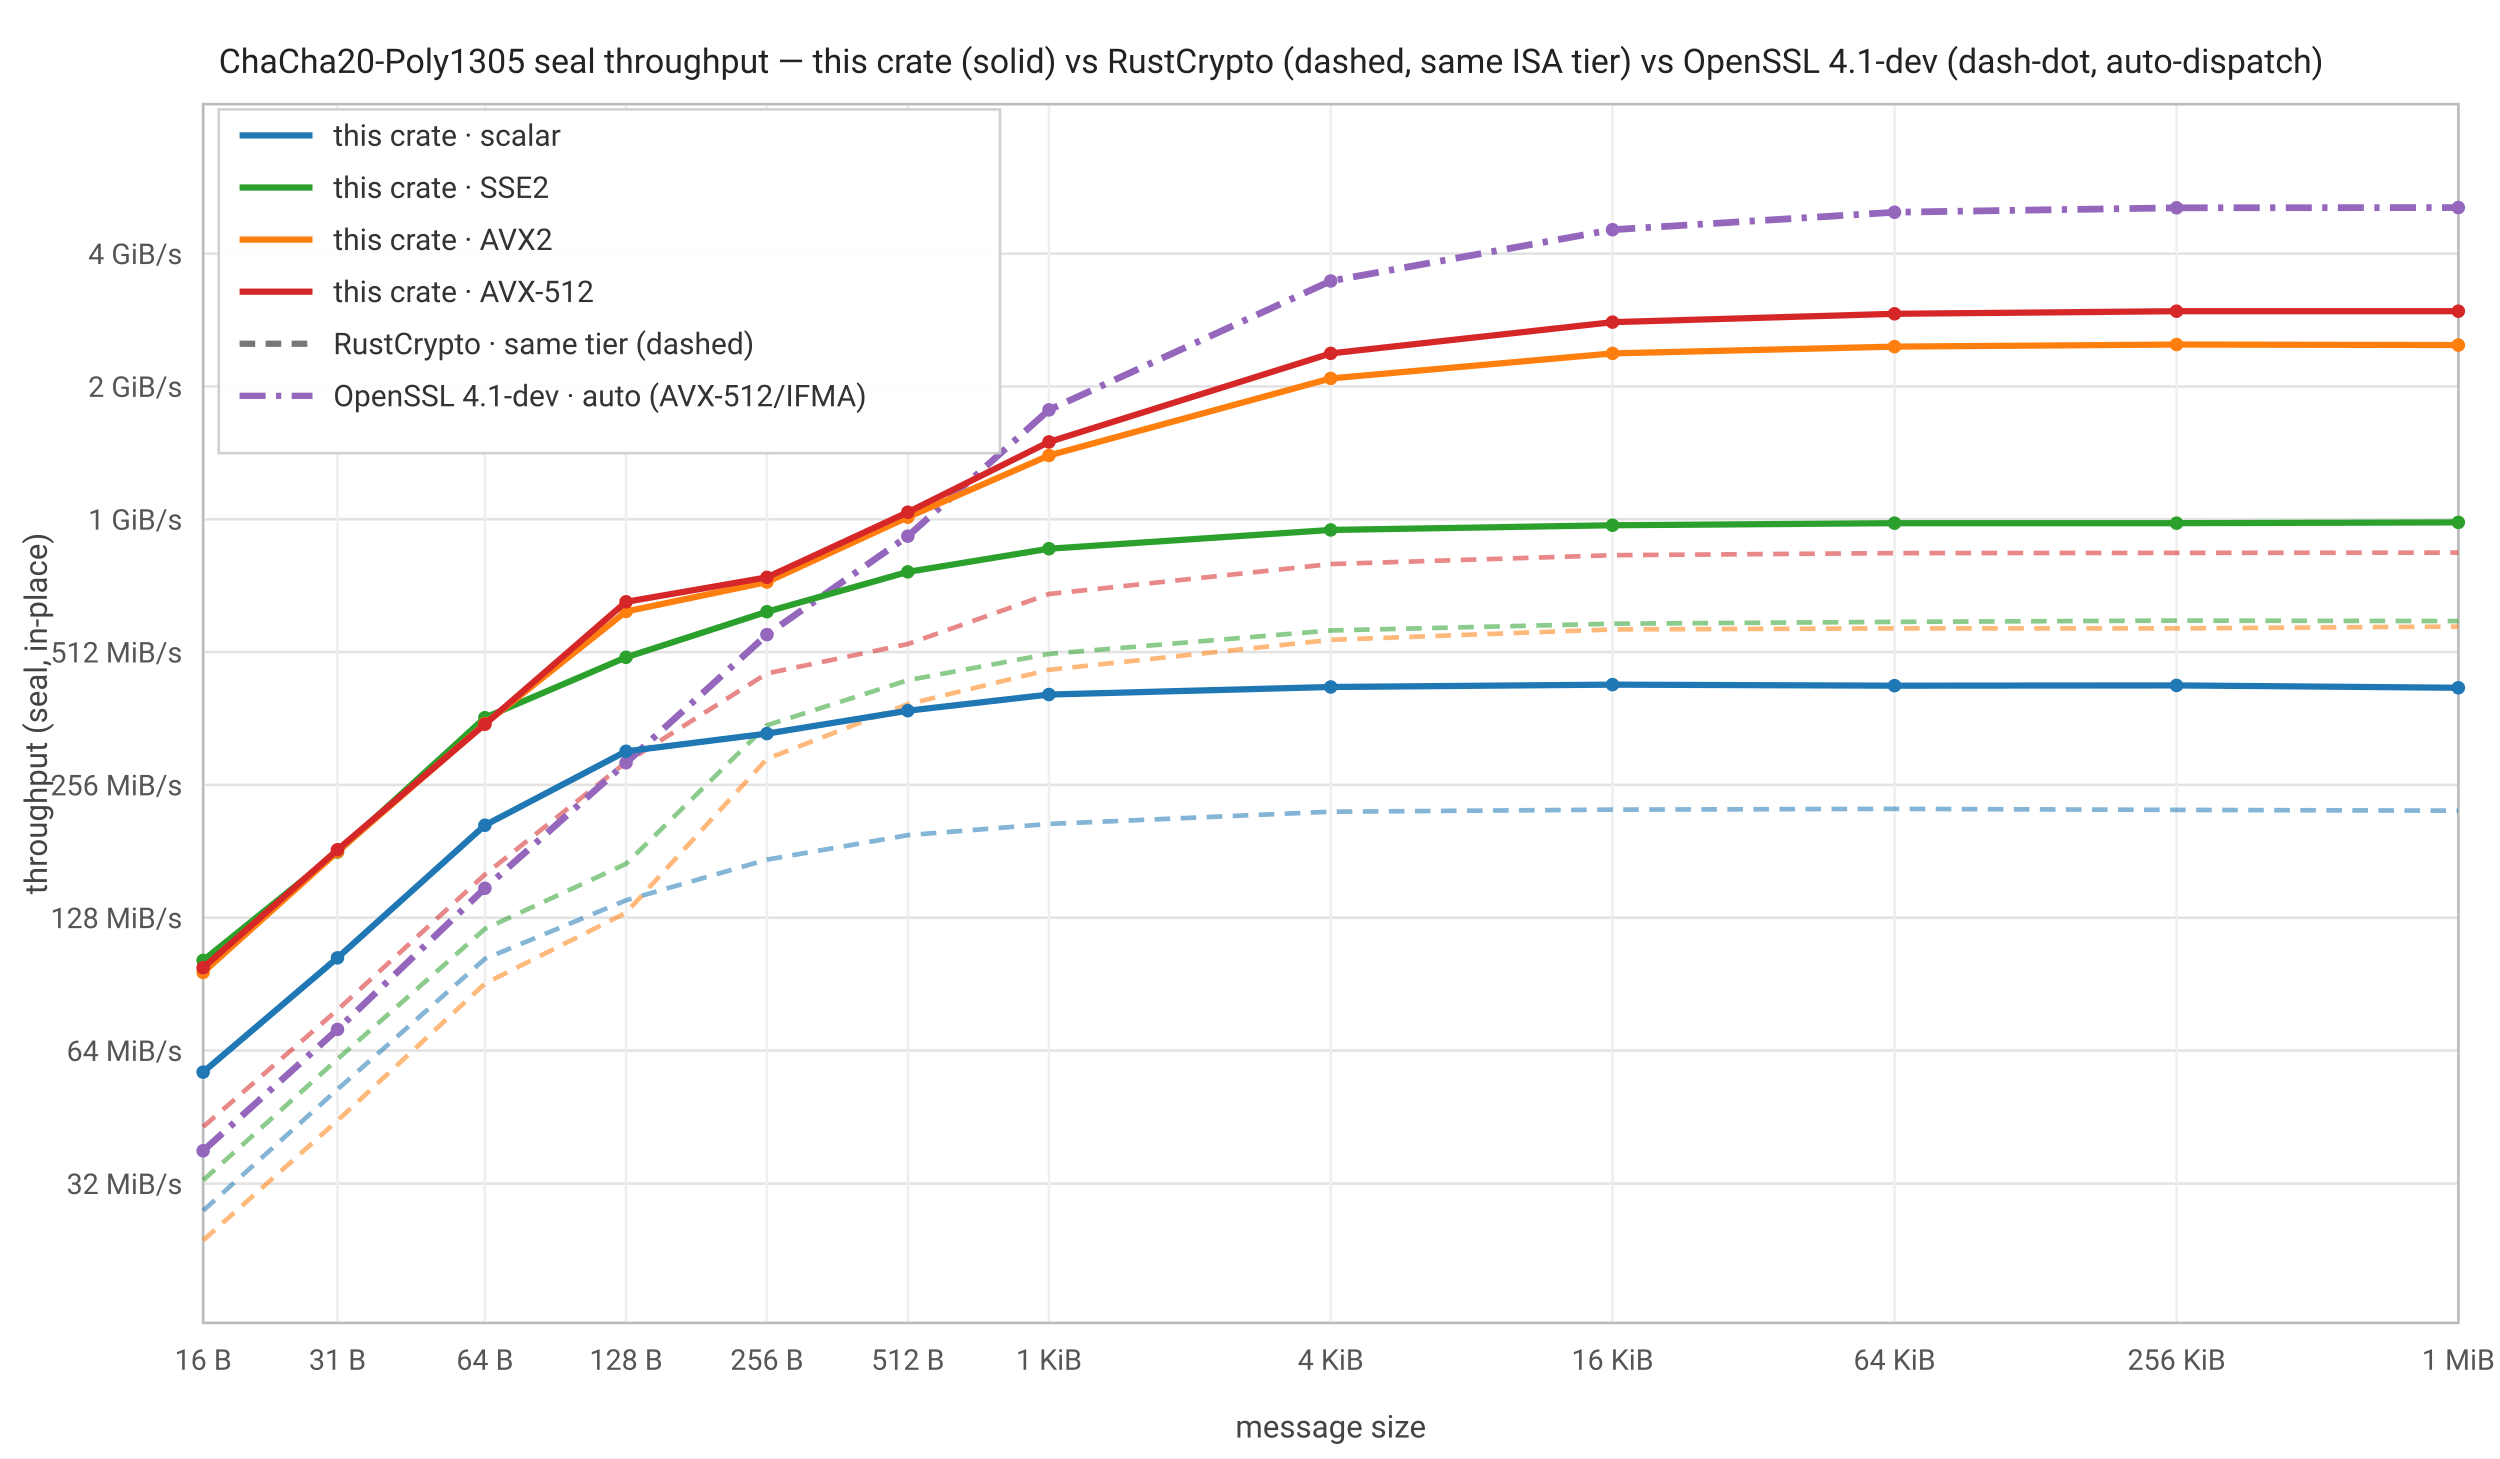
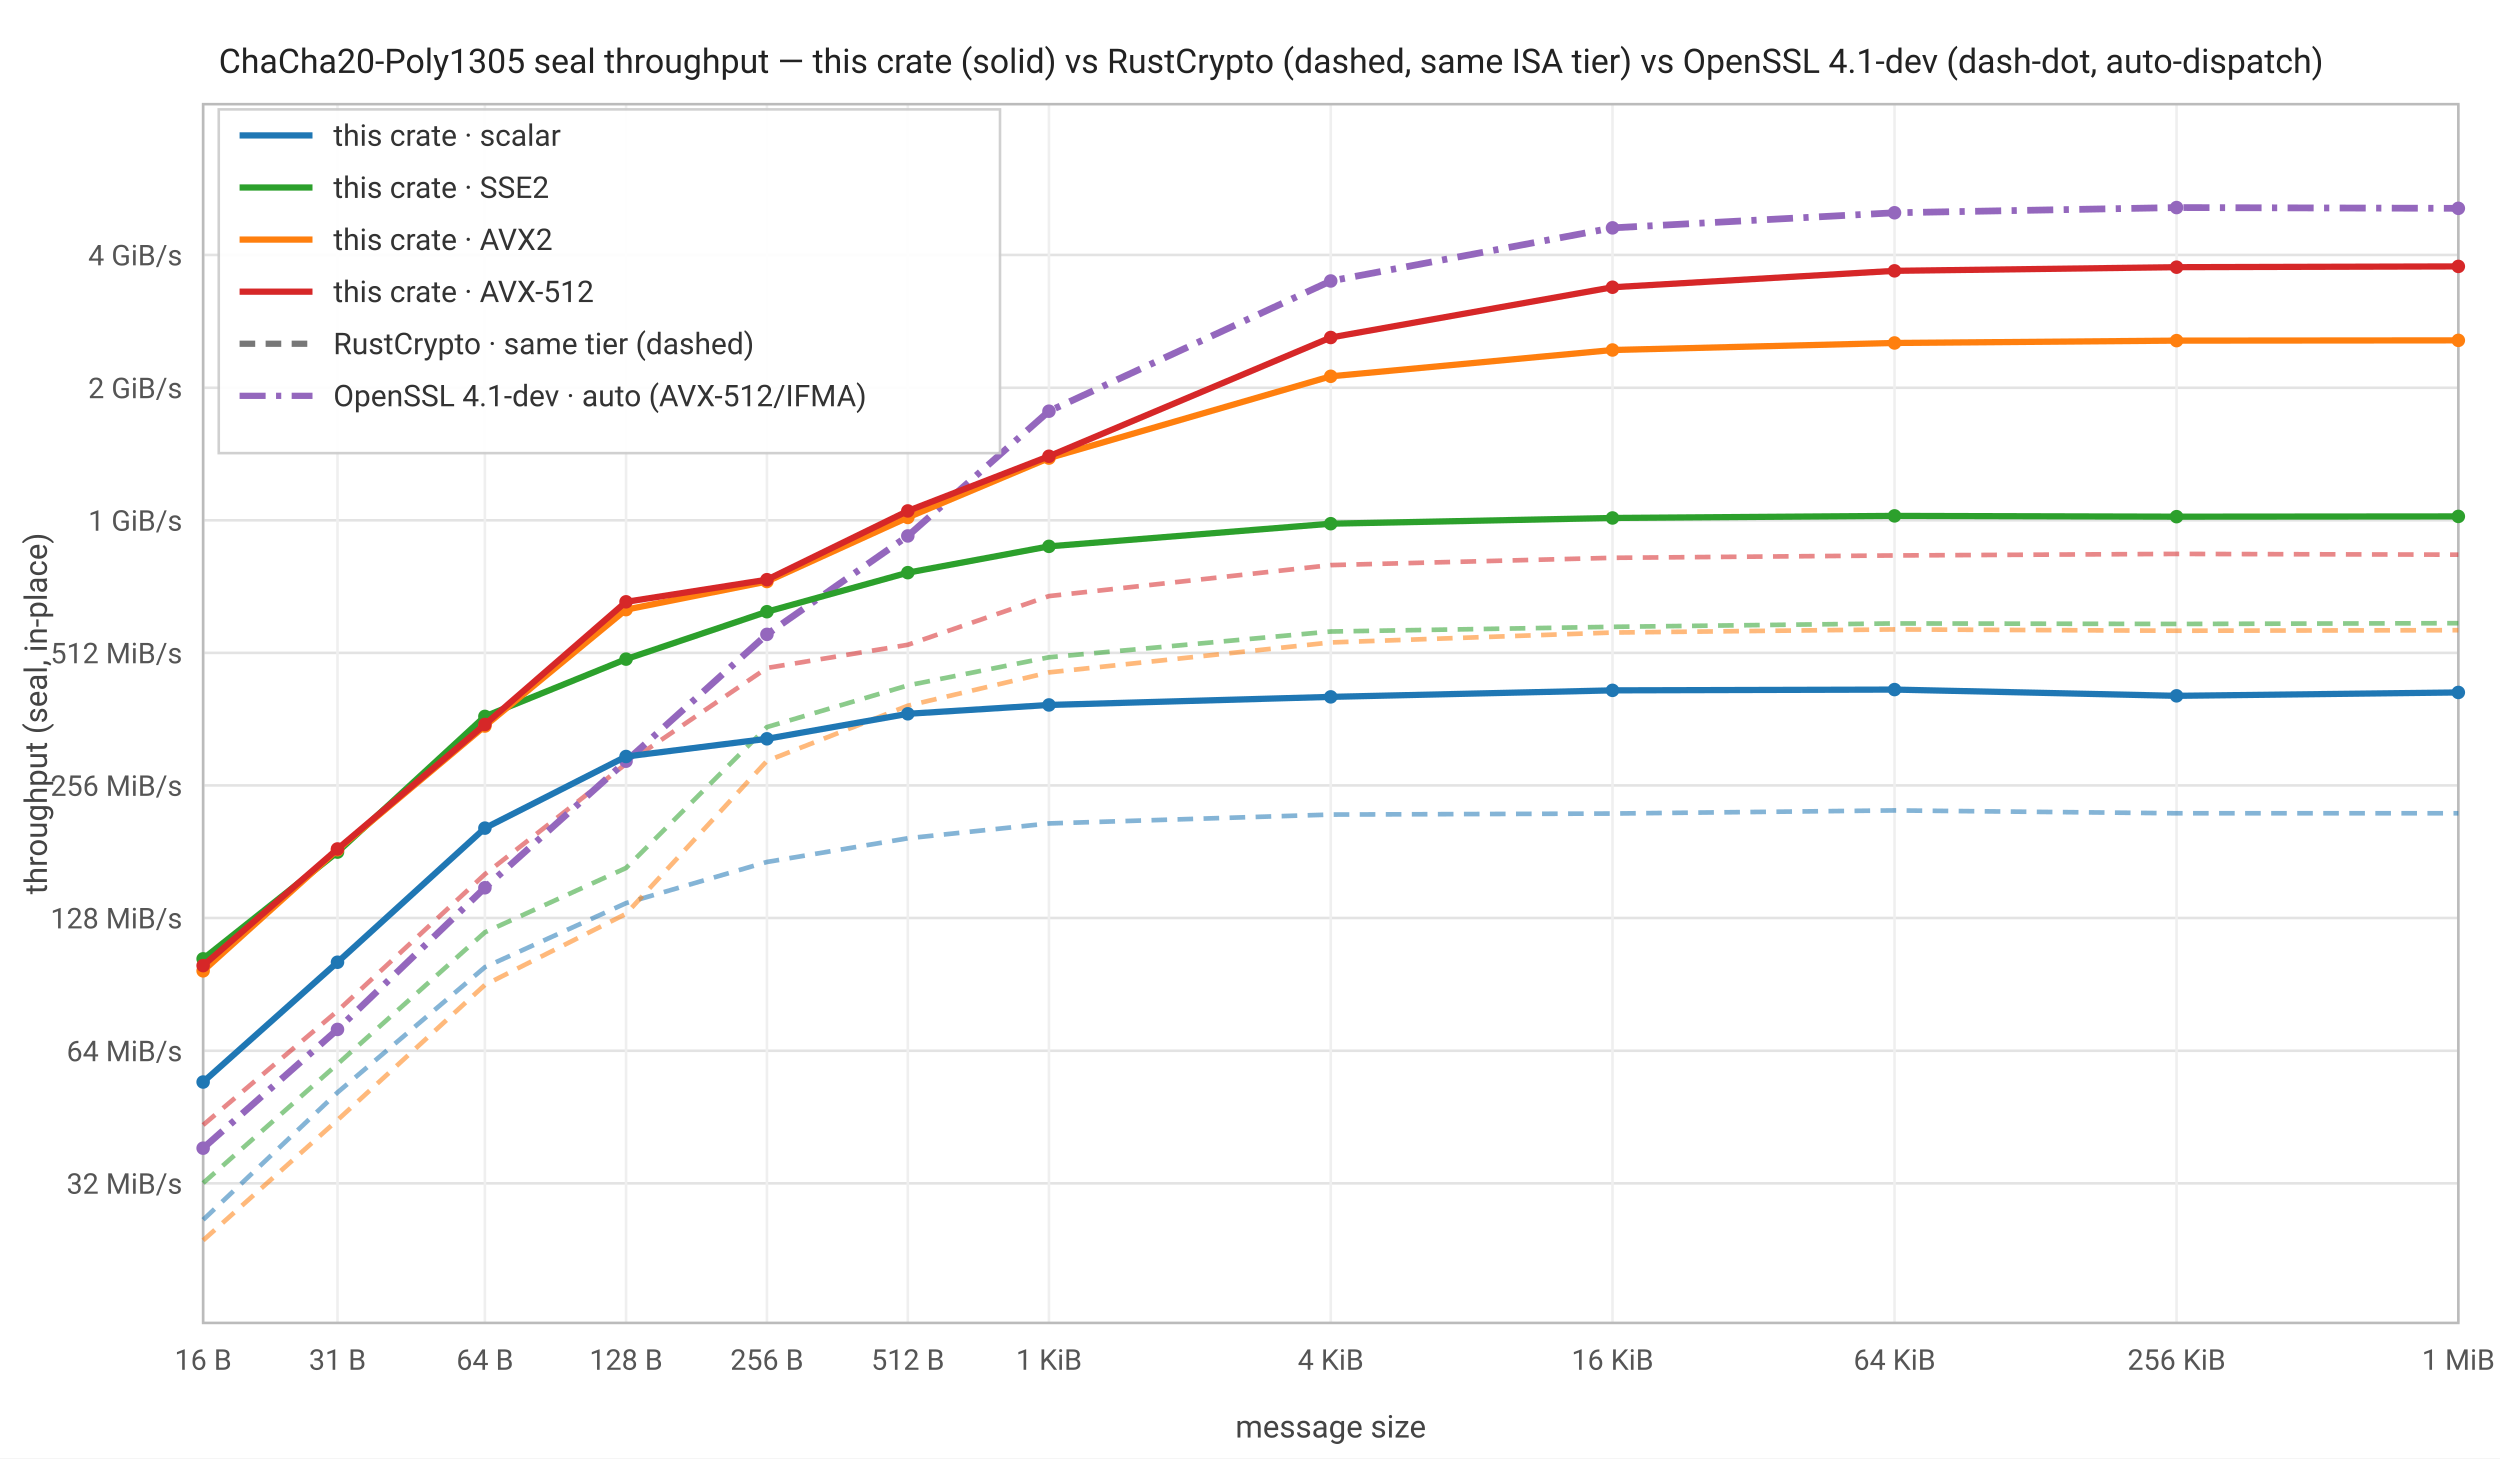
<svg xmlns="http://www.w3.org/2000/svg" width="960" height="560" viewBox="0 0 960 560">
  <rect width="960" height="560" fill="white" />
-   <line x1="78" y1="454.5" x2="944" y2="454.5" stroke="#e3e3e3" stroke-width="1" />
-   <text x="70.0" y="458.5" font-size="11" text-anchor="end" fill="#555" font-family="system-ui,-apple-system,Segoe UI,Roboto,sans-serif">32 MiB/s</text>
-   <line x1="78" y1="403.4" x2="944" y2="403.4" stroke="#e3e3e3" stroke-width="1" />
-   <text x="70.0" y="407.4" font-size="11" text-anchor="end" fill="#555" font-family="system-ui,-apple-system,Segoe UI,Roboto,sans-serif">64 MiB/s</text>
-   <line x1="78" y1="352.4" x2="944" y2="352.4" stroke="#e3e3e3" stroke-width="1" />
-   <text x="70.0" y="356.4" font-size="11" text-anchor="end" fill="#555" font-family="system-ui,-apple-system,Segoe UI,Roboto,sans-serif">128 MiB/s</text>
-   <line x1="78" y1="301.4" x2="944" y2="301.4" stroke="#e3e3e3" stroke-width="1" />
-   <text x="70.0" y="305.4" font-size="11" text-anchor="end" fill="#555" font-family="system-ui,-apple-system,Segoe UI,Roboto,sans-serif">256 MiB/s</text>
-   <line x1="78" y1="250.4" x2="944" y2="250.4" stroke="#e3e3e3" stroke-width="1" />
-   <text x="70.0" y="254.4" font-size="11" text-anchor="end" fill="#555" font-family="system-ui,-apple-system,Segoe UI,Roboto,sans-serif">512 MiB/s</text>
-   <line x1="78" y1="199.4" x2="944" y2="199.4" stroke="#e3e3e3" stroke-width="1" />
-   <text x="70.0" y="203.4" font-size="11" text-anchor="end" fill="#555" font-family="system-ui,-apple-system,Segoe UI,Roboto,sans-serif">1 GiB/s</text>
-   <line x1="78" y1="148.4" x2="944" y2="148.4" stroke="#e3e3e3" stroke-width="1" />
-   <text x="70.0" y="152.4" font-size="11" text-anchor="end" fill="#555" font-family="system-ui,-apple-system,Segoe UI,Roboto,sans-serif">2 GiB/s</text>
-   <line x1="78" y1="97.4" x2="944" y2="97.4" stroke="#e3e3e3" stroke-width="1" />
-   <text x="70.0" y="101.4" font-size="11" text-anchor="end" fill="#555" font-family="system-ui,-apple-system,Segoe UI,Roboto,sans-serif">4 GiB/s</text>
+   <line x1="78" y1="454.4" x2="944" y2="454.4" stroke="#e3e3e3" stroke-width="1" />
+   <text x="70.0" y="458.4" font-size="11" text-anchor="end" fill="#555" font-family="system-ui,-apple-system,Segoe UI,Roboto,sans-serif">32 MiB/s</text>
+   <line x1="78" y1="403.5" x2="944" y2="403.5" stroke="#e3e3e3" stroke-width="1" />
+   <text x="70.0" y="407.5" font-size="11" text-anchor="end" fill="#555" font-family="system-ui,-apple-system,Segoe UI,Roboto,sans-serif">64 MiB/s</text>
+   <line x1="78" y1="352.5" x2="944" y2="352.5" stroke="#e3e3e3" stroke-width="1" />
+   <text x="70.0" y="356.5" font-size="11" text-anchor="end" fill="#555" font-family="system-ui,-apple-system,Segoe UI,Roboto,sans-serif">128 MiB/s</text>
+   <line x1="78" y1="301.6" x2="944" y2="301.6" stroke="#e3e3e3" stroke-width="1" />
+   <text x="70.0" y="305.6" font-size="11" text-anchor="end" fill="#555" font-family="system-ui,-apple-system,Segoe UI,Roboto,sans-serif">256 MiB/s</text>
+   <line x1="78" y1="250.7" x2="944" y2="250.7" stroke="#e3e3e3" stroke-width="1" />
+   <text x="70.0" y="254.7" font-size="11" text-anchor="end" fill="#555" font-family="system-ui,-apple-system,Segoe UI,Roboto,sans-serif">512 MiB/s</text>
+   <line x1="78" y1="199.8" x2="944" y2="199.8" stroke="#e3e3e3" stroke-width="1" />
+   <text x="70.0" y="203.8" font-size="11" text-anchor="end" fill="#555" font-family="system-ui,-apple-system,Segoe UI,Roboto,sans-serif">1 GiB/s</text>
+   <line x1="78" y1="148.9" x2="944" y2="148.9" stroke="#e3e3e3" stroke-width="1" />
+   <text x="70.0" y="152.9" font-size="11" text-anchor="end" fill="#555" font-family="system-ui,-apple-system,Segoe UI,Roboto,sans-serif">2 GiB/s</text>
+   <line x1="78" y1="97.9" x2="944" y2="97.9" stroke="#e3e3e3" stroke-width="1" />
+   <text x="70.0" y="101.9" font-size="11" text-anchor="end" fill="#555" font-family="system-ui,-apple-system,Segoe UI,Roboto,sans-serif">4 GiB/s</text>
  <line x1="78.0" y1="40" x2="78.0" y2="508" stroke="#efefef" stroke-width="1" />
  <text x="78.0" y="526.0" font-size="11" text-anchor="middle" fill="#555" font-family="system-ui,-apple-system,Segoe UI,Roboto,sans-serif">16 B</text>
  <line x1="129.6" y1="40" x2="129.6" y2="508" stroke="#efefef" stroke-width="1" />
  <text x="129.6" y="526.0" font-size="11" text-anchor="middle" fill="#555" font-family="system-ui,-apple-system,Segoe UI,Roboto,sans-serif">31 B</text>
  <line x1="186.2" y1="40" x2="186.2" y2="508" stroke="#efefef" stroke-width="1" />
  <text x="186.2" y="526.0" font-size="11" text-anchor="middle" fill="#555" font-family="system-ui,-apple-system,Segoe UI,Roboto,sans-serif">64 B</text>
  <line x1="240.4" y1="40" x2="240.4" y2="508" stroke="#efefef" stroke-width="1" />
  <text x="240.4" y="526.0" font-size="11" text-anchor="middle" fill="#555" font-family="system-ui,-apple-system,Segoe UI,Roboto,sans-serif">128 B</text>
  <line x1="294.5" y1="40" x2="294.5" y2="508" stroke="#efefef" stroke-width="1" />
  <text x="294.5" y="526.0" font-size="11" text-anchor="middle" fill="#555" font-family="system-ui,-apple-system,Segoe UI,Roboto,sans-serif">256 B</text>
  <line x1="348.6" y1="40" x2="348.6" y2="508" stroke="#efefef" stroke-width="1" />
  <text x="348.6" y="526.0" font-size="11" text-anchor="middle" fill="#555" font-family="system-ui,-apple-system,Segoe UI,Roboto,sans-serif">512 B</text>
  <line x1="402.8" y1="40" x2="402.8" y2="508" stroke="#efefef" stroke-width="1" />
  <text x="402.8" y="526.0" font-size="11" text-anchor="middle" fill="#555" font-family="system-ui,-apple-system,Segoe UI,Roboto,sans-serif">1 KiB</text>
  <line x1="511.0" y1="40" x2="511.0" y2="508" stroke="#efefef" stroke-width="1" />
  <text x="511.0" y="526.0" font-size="11" text-anchor="middle" fill="#555" font-family="system-ui,-apple-system,Segoe UI,Roboto,sans-serif">4 KiB</text>
  <line x1="619.2" y1="40" x2="619.2" y2="508" stroke="#efefef" stroke-width="1" />
  <text x="619.2" y="526.0" font-size="11" text-anchor="middle" fill="#555" font-family="system-ui,-apple-system,Segoe UI,Roboto,sans-serif">16 KiB</text>
  <line x1="727.5" y1="40" x2="727.5" y2="508" stroke="#efefef" stroke-width="1" />
  <text x="727.5" y="526.0" font-size="11" text-anchor="middle" fill="#555" font-family="system-ui,-apple-system,Segoe UI,Roboto,sans-serif">64 KiB</text>
  <line x1="835.8" y1="40" x2="835.8" y2="508" stroke="#efefef" stroke-width="1" />
  <text x="835.8" y="526.0" font-size="11" text-anchor="middle" fill="#555" font-family="system-ui,-apple-system,Segoe UI,Roboto,sans-serif">256 KiB</text>
  <line x1="944.0" y1="40" x2="944.0" y2="508" stroke="#efefef" stroke-width="1" />
  <text x="944.0" y="526.0" font-size="11" text-anchor="middle" fill="#555" font-family="system-ui,-apple-system,Segoe UI,Roboto,sans-serif">1 MiB</text>
  <rect x="78" y="40" width="866" height="468" fill="none" stroke="#bbb" />
  <text x="511.0" y="552.0" font-size="12" text-anchor="middle" fill="#444" font-family="system-ui,-apple-system,Segoe UI,Roboto,sans-serif">message size</text>
  <text x="18.0" y="274.0" font-size="12" text-anchor="middle" fill="#444" font-family="system-ui,-apple-system,Segoe UI,Roboto,sans-serif" transform="rotate(-90 18 274.0)">throughput (seal, in-place)</text>
-   <polyline points="78.0,464.9 129.6,418.3 186.2,368.2 240.4,345.7 294.5,330.1 348.6,320.7 402.8,316.4 511.0,311.7 619.2,310.9 727.5,310.6 835.8,311.0 944.0,311.3" fill="none" stroke="#1f77b4" stroke-width="1.8" stroke-dasharray="6 4" opacity="0.55" />
-   <polyline points="78.0,453.2 129.6,406.7 186.2,356.7 240.4,331.7 294.5,278.5 348.6,261.2 402.8,251.1 511.0,242.1 619.2,239.5 727.5,238.8 835.8,238.3 944.0,238.5" fill="none" stroke="#2ca02c" stroke-width="1.8" stroke-dasharray="6 4" opacity="0.55" />
-   <polyline points="78.0,476.3 129.6,430.3 186.2,377.7 240.4,350.5 294.5,291.4 348.6,270.4 402.8,257.2 511.0,245.7 619.2,241.7 727.5,241.3 835.8,241.3 944.0,240.6" fill="none" stroke="#ff7f0e" stroke-width="1.8" stroke-dasharray="6 4" opacity="0.55" />
-   <polyline points="78.0,432.7 129.6,387.8 186.2,335.8 240.4,292.7 294.5,258.6 348.6,247.3 402.8,228.1 511.0,216.6 619.2,213.2 727.5,212.4 835.8,212.3 944.0,212.2" fill="none" stroke="#d62728" stroke-width="1.8" stroke-dasharray="6 4" opacity="0.55" />
-   <polyline points="78.0,441.9 129.6,395.3 186.2,341.1 240.4,292.9 294.5,243.7 348.6,205.9 402.8,157.4 511.0,107.9 619.2,88.2 727.5,81.5 835.8,79.8 944.0,79.7" fill="none" stroke="#9467bd" stroke-width="2.6" stroke-dasharray="10 4 2 4" opacity="1.0" />
-   <circle cx="78.0" cy="441.9" r="2.6" fill="#9467bd" opacity="1.0" />
+   <polyline points="78.0,468.4 129.6,419.5 186.2,371.4 240.4,346.8 294.5,331.0 348.6,321.9 402.8,316.2 511.0,312.8 619.2,312.4 727.5,311.2 835.8,312.3 944.0,312.3" fill="none" stroke="#1f77b4" stroke-width="1.8" stroke-dasharray="6 4" opacity="0.55" />
+   <polyline points="78.0,454.3 129.6,408.6 186.2,358.0 240.4,333.3 294.5,279.2 348.6,263.2 402.8,252.4 511.0,242.5 619.2,240.7 727.5,239.4 835.8,239.6 944.0,239.3" fill="none" stroke="#2ca02c" stroke-width="1.8" stroke-dasharray="6 4" opacity="0.55" />
+   <polyline points="78.0,476.3 129.6,430.1 186.2,378.2 240.4,350.9 294.5,292.2 348.6,271.0 402.8,258.2 511.0,246.7 619.2,242.9 727.5,241.7 835.8,242.2 944.0,242.0" fill="none" stroke="#ff7f0e" stroke-width="1.8" stroke-dasharray="6 4" opacity="0.55" />
+   <polyline points="78.0,432.0 129.6,388.2 186.2,335.7 240.4,293.3 294.5,256.5 348.6,247.6 402.8,228.9 511.0,217.0 619.2,214.2 727.5,213.3 835.8,212.7 944.0,213.0" fill="none" stroke="#d62728" stroke-width="1.8" stroke-dasharray="6 4" opacity="0.55" />
+   <polyline points="78.0,440.9 129.6,395.3 186.2,340.9 240.4,292.3 294.5,243.6 348.6,205.8 402.8,157.9 511.0,107.9 619.2,87.5 727.5,81.7 835.8,79.7 944.0,80.0" fill="none" stroke="#9467bd" stroke-width="2.6" stroke-dasharray="10 4 2 4" opacity="1.0" />
+   <circle cx="78.0" cy="440.9" r="2.6" fill="#9467bd" opacity="1.0" />
  <circle cx="129.6" cy="395.3" r="2.6" fill="#9467bd" opacity="1.0" />
-   <circle cx="186.2" cy="341.1" r="2.6" fill="#9467bd" opacity="1.0" />
-   <circle cx="240.4" cy="292.9" r="2.6" fill="#9467bd" opacity="1.0" />
-   <circle cx="294.5" cy="243.7" r="2.6" fill="#9467bd" opacity="1.0" />
-   <circle cx="348.6" cy="205.9" r="2.6" fill="#9467bd" opacity="1.0" />
-   <circle cx="402.8" cy="157.4" r="2.6" fill="#9467bd" opacity="1.0" />
+   <circle cx="186.2" cy="340.9" r="2.6" fill="#9467bd" opacity="1.0" />
+   <circle cx="240.4" cy="292.3" r="2.6" fill="#9467bd" opacity="1.0" />
+   <circle cx="294.5" cy="243.6" r="2.6" fill="#9467bd" opacity="1.0" />
+   <circle cx="348.6" cy="205.8" r="2.6" fill="#9467bd" opacity="1.0" />
+   <circle cx="402.8" cy="157.9" r="2.6" fill="#9467bd" opacity="1.0" />
  <circle cx="511.0" cy="107.9" r="2.6" fill="#9467bd" opacity="1.0" />
-   <circle cx="619.2" cy="88.2" r="2.6" fill="#9467bd" opacity="1.0" />
-   <circle cx="727.5" cy="81.5" r="2.6" fill="#9467bd" opacity="1.0" />
-   <circle cx="835.8" cy="79.8" r="2.6" fill="#9467bd" opacity="1.0" />
-   <circle cx="944.0" cy="79.7" r="2.6" fill="#9467bd" opacity="1.0" />
-   <polyline points="78.0,411.7 129.6,367.8 186.2,316.9 240.4,288.5 294.5,281.7 348.6,272.9 402.8,266.7 511.0,263.8 619.2,262.9 727.5,263.3 835.8,263.2 944.0,264.1" fill="none" stroke="#1f77b4" stroke-width="2.4" opacity="1.0" />
-   <circle cx="78.0" cy="411.7" r="2.6" fill="#1f77b4" opacity="1.0" />
-   <circle cx="129.6" cy="367.8" r="2.6" fill="#1f77b4" opacity="1.0" />
-   <circle cx="186.2" cy="316.9" r="2.6" fill="#1f77b4" opacity="1.0" />
-   <circle cx="240.4" cy="288.5" r="2.6" fill="#1f77b4" opacity="1.0" />
-   <circle cx="294.5" cy="281.7" r="2.6" fill="#1f77b4" opacity="1.0" />
-   <circle cx="348.6" cy="272.9" r="2.6" fill="#1f77b4" opacity="1.0" />
-   <circle cx="402.8" cy="266.7" r="2.6" fill="#1f77b4" opacity="1.0" />
-   <circle cx="511.0" cy="263.8" r="2.6" fill="#1f77b4" opacity="1.0" />
-   <circle cx="619.2" cy="262.9" r="2.6" fill="#1f77b4" opacity="1.0" />
-   <circle cx="727.5" cy="263.3" r="2.6" fill="#1f77b4" opacity="1.0" />
-   <circle cx="835.8" cy="263.2" r="2.6" fill="#1f77b4" opacity="1.0" />
-   <circle cx="944.0" cy="264.1" r="2.6" fill="#1f77b4" opacity="1.0" />
-   <polyline points="78.0,368.8 129.6,327.2 186.2,275.6 240.4,252.4 294.5,234.9 348.6,219.6 402.8,210.7 511.0,203.5 619.2,201.7 727.5,200.9 835.8,200.9 944.0,200.6" fill="none" stroke="#2ca02c" stroke-width="2.4" opacity="1.0" />
-   <circle cx="78.0" cy="368.8" r="2.6" fill="#2ca02c" opacity="1.0" />
+   <circle cx="619.2" cy="87.5" r="2.6" fill="#9467bd" opacity="1.0" />
+   <circle cx="727.5" cy="81.7" r="2.6" fill="#9467bd" opacity="1.0" />
+   <circle cx="835.8" cy="79.7" r="2.6" fill="#9467bd" opacity="1.0" />
+   <circle cx="944.0" cy="80.0" r="2.6" fill="#9467bd" opacity="1.0" />
+   <polyline points="78.0,415.5 129.6,369.5 186.2,318.0 240.4,290.5 294.5,283.7 348.6,274.1 402.8,270.7 511.0,267.6 619.2,265.1 727.5,264.8 835.8,267.2 944.0,265.9" fill="none" stroke="#1f77b4" stroke-width="2.4" opacity="1.0" />
+   <circle cx="78.0" cy="415.5" r="2.6" fill="#1f77b4" opacity="1.0" />
+   <circle cx="129.6" cy="369.5" r="2.6" fill="#1f77b4" opacity="1.0" />
+   <circle cx="186.2" cy="318.0" r="2.6" fill="#1f77b4" opacity="1.0" />
+   <circle cx="240.4" cy="290.5" r="2.6" fill="#1f77b4" opacity="1.0" />
+   <circle cx="294.5" cy="283.7" r="2.6" fill="#1f77b4" opacity="1.0" />
+   <circle cx="348.6" cy="274.1" r="2.6" fill="#1f77b4" opacity="1.0" />
+   <circle cx="402.8" cy="270.7" r="2.6" fill="#1f77b4" opacity="1.0" />
+   <circle cx="511.0" cy="267.6" r="2.6" fill="#1f77b4" opacity="1.0" />
+   <circle cx="619.2" cy="265.1" r="2.6" fill="#1f77b4" opacity="1.0" />
+   <circle cx="727.5" cy="264.8" r="2.6" fill="#1f77b4" opacity="1.0" />
+   <circle cx="835.8" cy="267.2" r="2.6" fill="#1f77b4" opacity="1.0" />
+   <circle cx="944.0" cy="265.9" r="2.6" fill="#1f77b4" opacity="1.0" />
+   <polyline points="78.0,368.2 129.6,327.2 186.2,275.1 240.4,253.1 294.5,234.9 348.6,219.9 402.8,209.8 511.0,201.1 619.2,198.9 727.5,198.1 835.8,198.4 944.0,198.3" fill="none" stroke="#2ca02c" stroke-width="2.4" opacity="1.0" />
+   <circle cx="78.0" cy="368.2" r="2.6" fill="#2ca02c" opacity="1.0" />
  <circle cx="129.6" cy="327.2" r="2.6" fill="#2ca02c" opacity="1.0" />
-   <circle cx="186.2" cy="275.6" r="2.6" fill="#2ca02c" opacity="1.0" />
-   <circle cx="240.4" cy="252.4" r="2.6" fill="#2ca02c" opacity="1.0" />
+   <circle cx="186.2" cy="275.1" r="2.6" fill="#2ca02c" opacity="1.0" />
+   <circle cx="240.4" cy="253.1" r="2.6" fill="#2ca02c" opacity="1.0" />
  <circle cx="294.5" cy="234.9" r="2.6" fill="#2ca02c" opacity="1.0" />
-   <circle cx="348.6" cy="219.6" r="2.6" fill="#2ca02c" opacity="1.0" />
-   <circle cx="402.8" cy="210.7" r="2.6" fill="#2ca02c" opacity="1.0" />
-   <circle cx="511.0" cy="203.5" r="2.6" fill="#2ca02c" opacity="1.0" />
-   <circle cx="619.2" cy="201.7" r="2.6" fill="#2ca02c" opacity="1.0" />
-   <circle cx="727.5" cy="200.9" r="2.6" fill="#2ca02c" opacity="1.0" />
-   <circle cx="835.8" cy="200.9" r="2.6" fill="#2ca02c" opacity="1.0" />
-   <circle cx="944.0" cy="200.6" r="2.6" fill="#2ca02c" opacity="1.0" />
-   <polyline points="78.0,373.4 129.6,327.0 186.2,277.9 240.4,234.8 294.5,223.5 348.6,198.6 402.8,174.9 511.0,145.3 619.2,135.7 727.5,133.1 835.8,132.3 944.0,132.5" fill="none" stroke="#ff7f0e" stroke-width="2.4" opacity="1.0" />
-   <circle cx="78.0" cy="373.4" r="2.6" fill="#ff7f0e" opacity="1.0" />
-   <circle cx="129.6" cy="327.0" r="2.6" fill="#ff7f0e" opacity="1.0" />
-   <circle cx="186.2" cy="277.9" r="2.6" fill="#ff7f0e" opacity="1.0" />
-   <circle cx="240.4" cy="234.8" r="2.6" fill="#ff7f0e" opacity="1.0" />
-   <circle cx="294.5" cy="223.5" r="2.6" fill="#ff7f0e" opacity="1.0" />
-   <circle cx="348.6" cy="198.6" r="2.6" fill="#ff7f0e" opacity="1.0" />
-   <circle cx="402.8" cy="174.9" r="2.6" fill="#ff7f0e" opacity="1.0" />
-   <circle cx="511.0" cy="145.3" r="2.6" fill="#ff7f0e" opacity="1.0" />
-   <circle cx="619.2" cy="135.7" r="2.6" fill="#ff7f0e" opacity="1.0" />
-   <circle cx="727.5" cy="133.1" r="2.6" fill="#ff7f0e" opacity="1.0" />
-   <circle cx="835.8" cy="132.3" r="2.6" fill="#ff7f0e" opacity="1.0" />
-   <circle cx="944.0" cy="132.5" r="2.6" fill="#ff7f0e" opacity="1.0" />
-   <polyline points="78.0,371.6 129.6,326.3 186.2,278.1 240.4,231.1 294.5,221.7 348.6,196.7 402.8,169.7 511.0,135.7 619.2,123.7 727.5,120.5 835.8,119.5 944.0,119.5" fill="none" stroke="#d62728" stroke-width="2.4" opacity="1.0" />
-   <circle cx="78.0" cy="371.6" r="2.6" fill="#d62728" opacity="1.0" />
-   <circle cx="129.6" cy="326.3" r="2.6" fill="#d62728" opacity="1.0" />
-   <circle cx="186.2" cy="278.1" r="2.6" fill="#d62728" opacity="1.0" />
+   <circle cx="348.6" cy="219.9" r="2.6" fill="#2ca02c" opacity="1.0" />
+   <circle cx="402.8" cy="209.8" r="2.6" fill="#2ca02c" opacity="1.0" />
+   <circle cx="511.0" cy="201.1" r="2.6" fill="#2ca02c" opacity="1.0" />
+   <circle cx="619.2" cy="198.9" r="2.6" fill="#2ca02c" opacity="1.0" />
+   <circle cx="727.5" cy="198.1" r="2.6" fill="#2ca02c" opacity="1.0" />
+   <circle cx="835.8" cy="198.4" r="2.6" fill="#2ca02c" opacity="1.0" />
+   <circle cx="944.0" cy="198.3" r="2.6" fill="#2ca02c" opacity="1.0" />
+   <polyline points="78.0,372.8 129.6,326.3 186.2,278.8 240.4,234.1 294.5,223.3 348.6,198.7 402.8,175.9 511.0,144.5 619.2,134.4 727.5,131.7 835.8,130.8 944.0,130.7" fill="none" stroke="#ff7f0e" stroke-width="2.4" opacity="1.0" />
+   <circle cx="78.0" cy="372.8" r="2.6" fill="#ff7f0e" opacity="1.0" />
+   <circle cx="129.6" cy="326.3" r="2.6" fill="#ff7f0e" opacity="1.0" />
+   <circle cx="186.2" cy="278.8" r="2.6" fill="#ff7f0e" opacity="1.0" />
+   <circle cx="240.4" cy="234.1" r="2.6" fill="#ff7f0e" opacity="1.0" />
+   <circle cx="294.5" cy="223.3" r="2.6" fill="#ff7f0e" opacity="1.0" />
+   <circle cx="348.6" cy="198.7" r="2.6" fill="#ff7f0e" opacity="1.0" />
+   <circle cx="402.8" cy="175.9" r="2.6" fill="#ff7f0e" opacity="1.0" />
+   <circle cx="511.0" cy="144.5" r="2.6" fill="#ff7f0e" opacity="1.0" />
+   <circle cx="619.2" cy="134.4" r="2.6" fill="#ff7f0e" opacity="1.0" />
+   <circle cx="727.5" cy="131.7" r="2.6" fill="#ff7f0e" opacity="1.0" />
+   <circle cx="835.8" cy="130.8" r="2.6" fill="#ff7f0e" opacity="1.0" />
+   <circle cx="944.0" cy="130.7" r="2.6" fill="#ff7f0e" opacity="1.0" />
+   <polyline points="78.0,370.8 129.6,326.0 186.2,278.2 240.4,231.1 294.5,222.6 348.6,196.2 402.8,175.2 511.0,129.6 619.2,110.3 727.5,104.0 835.8,102.6 944.0,102.3" fill="none" stroke="#d62728" stroke-width="2.4" opacity="1.0" />
+   <circle cx="78.0" cy="370.8" r="2.6" fill="#d62728" opacity="1.0" />
+   <circle cx="129.6" cy="326.0" r="2.6" fill="#d62728" opacity="1.0" />
+   <circle cx="186.2" cy="278.2" r="2.6" fill="#d62728" opacity="1.0" />
  <circle cx="240.4" cy="231.1" r="2.6" fill="#d62728" opacity="1.0" />
-   <circle cx="294.5" cy="221.7" r="2.6" fill="#d62728" opacity="1.0" />
-   <circle cx="348.6" cy="196.7" r="2.6" fill="#d62728" opacity="1.0" />
-   <circle cx="402.8" cy="169.7" r="2.6" fill="#d62728" opacity="1.0" />
-   <circle cx="511.0" cy="135.7" r="2.6" fill="#d62728" opacity="1.0" />
-   <circle cx="619.2" cy="123.7" r="2.6" fill="#d62728" opacity="1.0" />
-   <circle cx="727.5" cy="120.5" r="2.6" fill="#d62728" opacity="1.0" />
-   <circle cx="835.8" cy="119.5" r="2.6" fill="#d62728" opacity="1.0" />
-   <circle cx="944.0" cy="119.5" r="2.6" fill="#d62728" opacity="1.0" />
+   <circle cx="294.5" cy="222.6" r="2.6" fill="#d62728" opacity="1.0" />
+   <circle cx="348.6" cy="196.2" r="2.6" fill="#d62728" opacity="1.0" />
+   <circle cx="402.8" cy="175.2" r="2.6" fill="#d62728" opacity="1.0" />
+   <circle cx="511.0" cy="129.6" r="2.6" fill="#d62728" opacity="1.0" />
+   <circle cx="619.2" cy="110.3" r="2.6" fill="#d62728" opacity="1.0" />
+   <circle cx="727.5" cy="104.0" r="2.6" fill="#d62728" opacity="1.0" />
+   <circle cx="835.8" cy="102.6" r="2.6" fill="#d62728" opacity="1.0" />
+   <circle cx="944.0" cy="102.3" r="2.6" fill="#d62728" opacity="1.0" />
  <text x="84.0" y="28.0" font-size="13" text-anchor="start" fill="#222" font-family="system-ui,-apple-system,Segoe UI,Roboto,sans-serif">ChaCha20-Poly1305 seal throughput — this crate (solid) vs RustCrypto (dashed, same ISA tier) vs OpenSSL 4.1-dev (dash-dot, auto-dispatch)</text>
  <rect x="84" y="42" width="300" height="132" fill="white" stroke="#ccc" opacity="0.92" />
  <line x1="92" y1="52" x2="120" y2="52" stroke="#1f77b4" stroke-width="2.4" />
  <text x="128.0" y="56.0" font-size="11.5" text-anchor="start" fill="#333" font-family="system-ui,-apple-system,Segoe UI,Roboto,sans-serif">this crate · scalar</text>
  <line x1="92" y1="72" x2="120" y2="72" stroke="#2ca02c" stroke-width="2.4" />
  <text x="128.0" y="76.0" font-size="11.5" text-anchor="start" fill="#333" font-family="system-ui,-apple-system,Segoe UI,Roboto,sans-serif">this crate · SSE2</text>
  <line x1="92" y1="92" x2="120" y2="92" stroke="#ff7f0e" stroke-width="2.4" />
  <text x="128.0" y="96.0" font-size="11.5" text-anchor="start" fill="#333" font-family="system-ui,-apple-system,Segoe UI,Roboto,sans-serif">this crate · AVX2</text>
  <line x1="92" y1="112" x2="120" y2="112" stroke="#d62728" stroke-width="2.4" />
  <text x="128.0" y="116.0" font-size="11.5" text-anchor="start" fill="#333" font-family="system-ui,-apple-system,Segoe UI,Roboto,sans-serif">this crate · AVX-512</text>
  <line x1="92" y1="132" x2="120" y2="132" stroke="#777" stroke-width="2.4" stroke-dasharray="6 4" />
  <text x="128.0" y="136.0" font-size="11.5" text-anchor="start" fill="#333" font-family="system-ui,-apple-system,Segoe UI,Roboto,sans-serif">RustCrypto · same tier (dashed)</text>
  <line x1="92" y1="152" x2="120" y2="152" stroke="#9467bd" stroke-width="2.4" stroke-dasharray="10 4 2 4" />
  <text x="128.0" y="156.0" font-size="11.5" text-anchor="start" fill="#333" font-family="system-ui,-apple-system,Segoe UI,Roboto,sans-serif">OpenSSL 4.1-dev · auto (AVX-512/IFMA)</text>
</svg>
